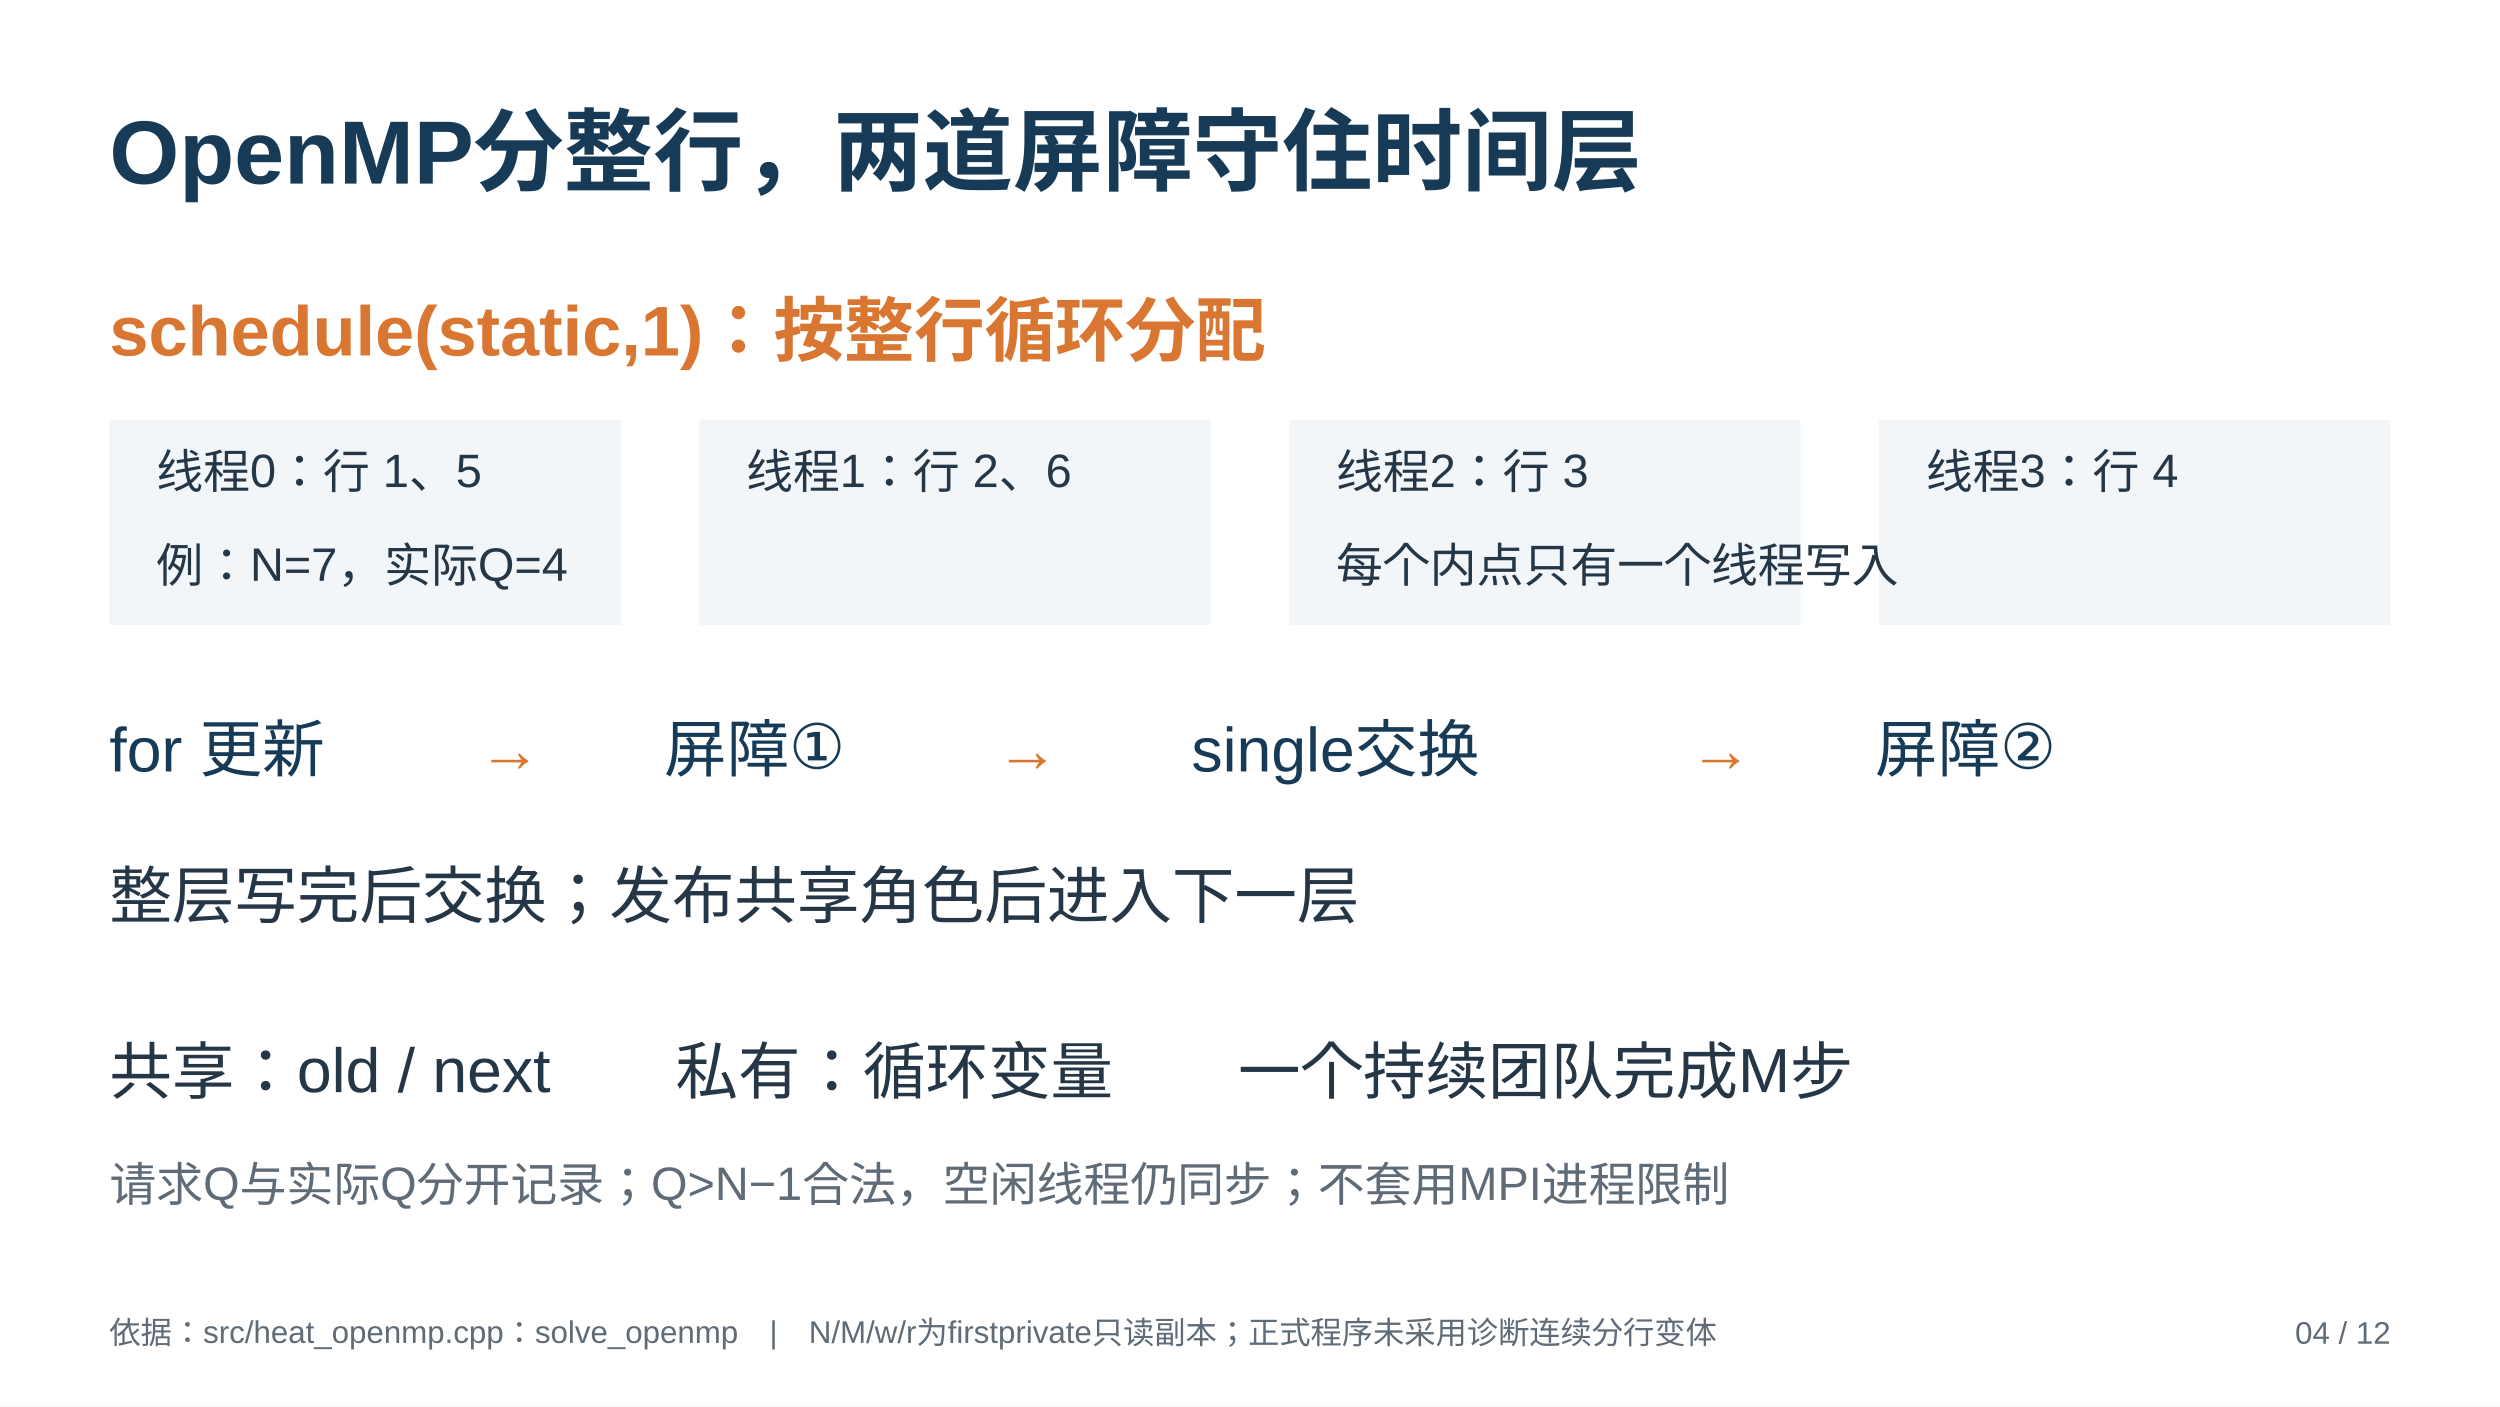
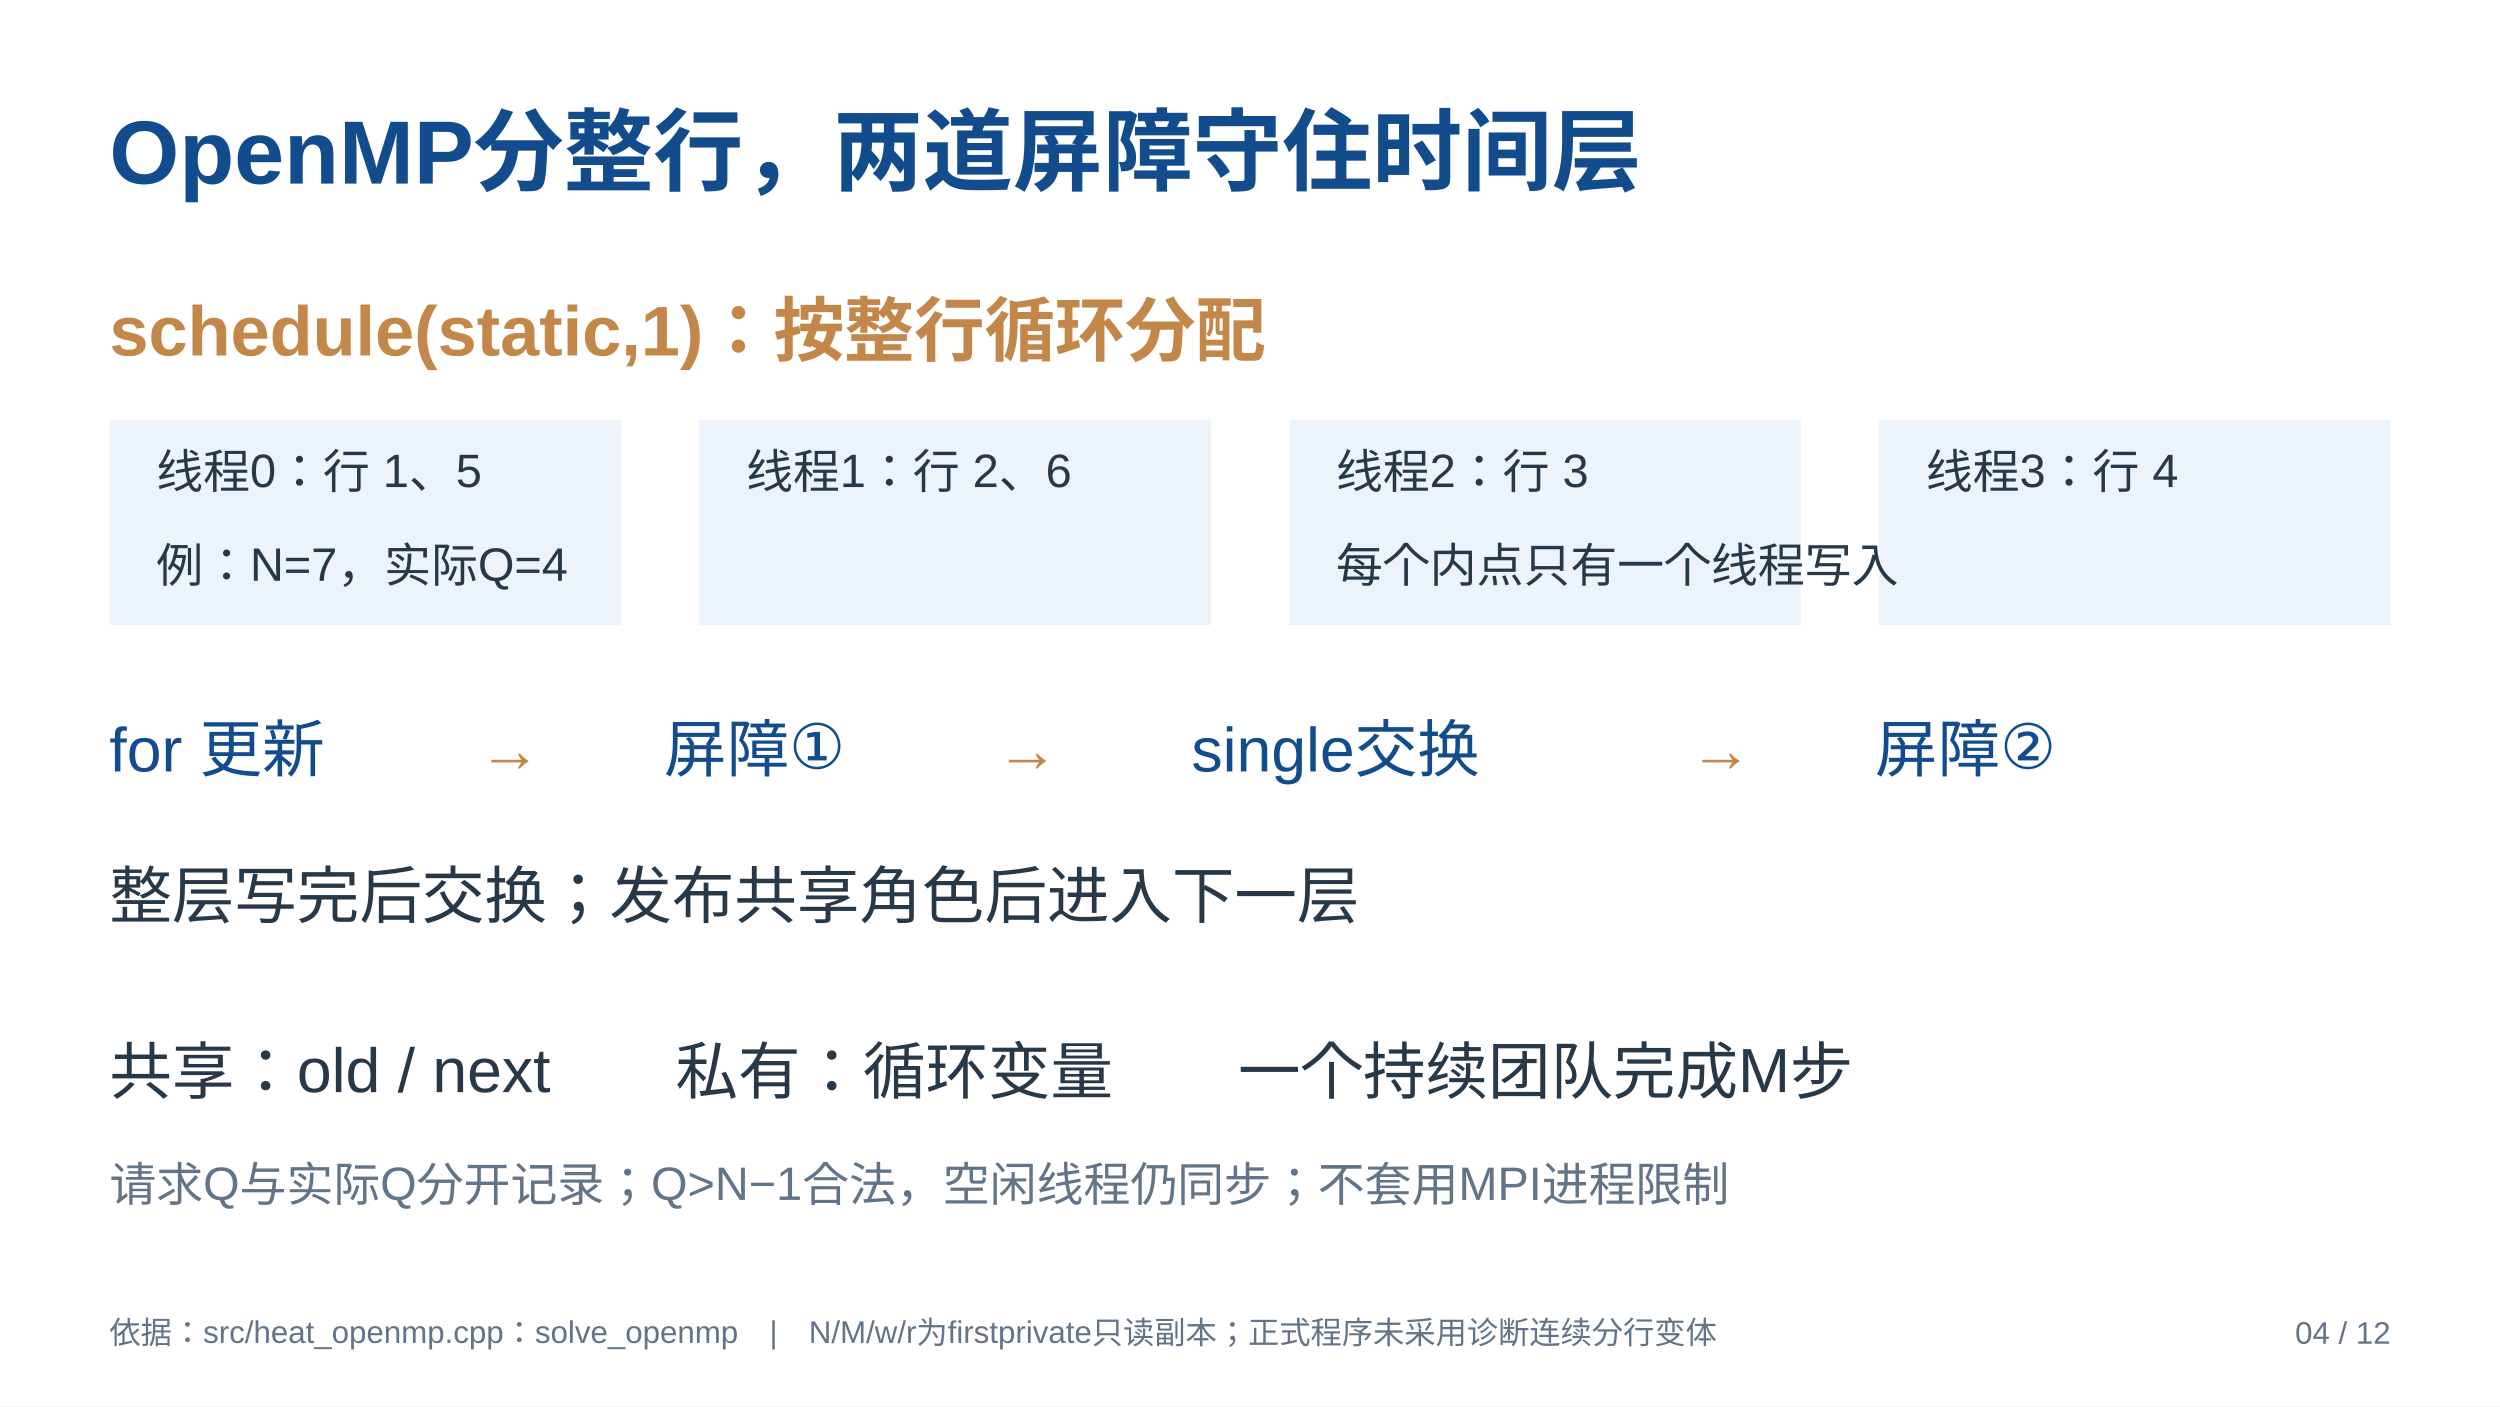
<svg xmlns="http://www.w3.org/2000/svg" viewBox="0 0 1280 720" font-family="Microsoft YaHei, Arial" font-size="32" data-pptx-page-role="content">
  <rect id="bg" data-pptx-role="background" width="1280" height="720" fill="#FFFFFF" />
-   <g id="title" data-pptx-bounds="56 35 1168 95" fill="#173B57">
+   <g id="title" data-pptx-bounds="56 35 1168 95" fill="#124C8D">
    <text x="56" y="94" font-size="46" font-weight="bold">OpenMP分整行，两道屏障守住时间层</text>
  </g>
  <g id="thread-rows" data-pptx-bounds="56 145 1168 190">
-     <text x="56" y="182" fill="#D97732" font-size="36" font-weight="bold">schedule(static,1)：按整行循环分配</text>
-     <g fill="#F3F6F9">
+     <text x="56" y="182" fill="#C38749" font-size="36" font-weight="bold">schedule(static,1)：按整行循环分配</text>
+     <g fill="#EDF3FA">
      <rect x="56" y="215" width="262" height="105" />
      <rect x="358" y="215" width="262" height="105" />
      <rect x="660" y="215" width="262" height="105" />
      <rect x="962" y="215" width="262" height="105" />
    </g>
-     <g fill="#253746" font-size="24">
+     <g fill="#273848" font-size="24">
      <text x="80" y="250">线程0：行 1、5</text>
      <text x="382" y="250">线程1：行 2、6</text>
      <text x="684" y="250">线程2：行 3</text>
      <text x="986" y="250">线程3：行 4</text>
      <text x="80" y="298">例：N=7，实际Q=4</text>
      <text x="684" y="298">每个内点只有一个线程写入</text>
    </g>
  </g>
  <g id="synchronization" data-pptx-bounds="56 355 1168 145">
-     <g fill="#173B57">
+     <g fill="#124C8D">
      <text x="56" y="395">for 更新</text>
      <text x="340" y="395">屏障①</text>
      <text x="610" y="395">single交换</text>
      <text x="960" y="395">屏障②</text>
    </g>
-     <g fill="#D97732">
+     <g fill="#C38749">
      <text x="245" y="395">→</text>
      <text x="510" y="395">→</text>
      <text x="865" y="395">→</text>
    </g>
-     <text x="56" y="470" fill="#253746">整层写完后交换；发布共享角色后进入下一层</text>
+     <text x="56" y="470" fill="#273848">整层写完后交换；发布共享角色后进入下一层</text>
  </g>
-   <g id="data-sharing" data-pptx-bounds="56 525 1168 115" fill="#253746">
+   <g id="data-sharing" data-pptx-bounds="56 525 1168 115" fill="#273848">
    <text x="56" y="560">共享：old / next　　私有：循环变量　　一个持续团队完成M步</text>
-     <text x="56" y="615" font-size="24" fill="#5F6B76">请求Q与实际Q分开记录；Q&gt;N−1合法，空闲线程仍同步；不套用MPI进程限制</text>
+     <text x="56" y="615" font-size="24" fill="#627487">请求Q与实际Q分开记录；Q&gt;N−1合法，空闲线程仍同步；不套用MPI进程限制</text>
  </g>
-   <g id="footer" data-pptx-role="footer" data-pptx-bounds="56 668 1168 32" fill="#5F6B76" font-size="16">
+   <g id="footer" data-pptx-role="footer" data-pptx-bounds="56 668 1168 32" fill="#627487" font-size="16">
    <text x="56" y="688">依据：src/heat_openmp.cpp：solve_openmp　|　N/M/w/r为firstprivate只读副本；正式程序未采用诊断连续分行变体</text>
    <text x="1224" y="688" text-anchor="end">04 / 12</text>
  </g>
</svg>
